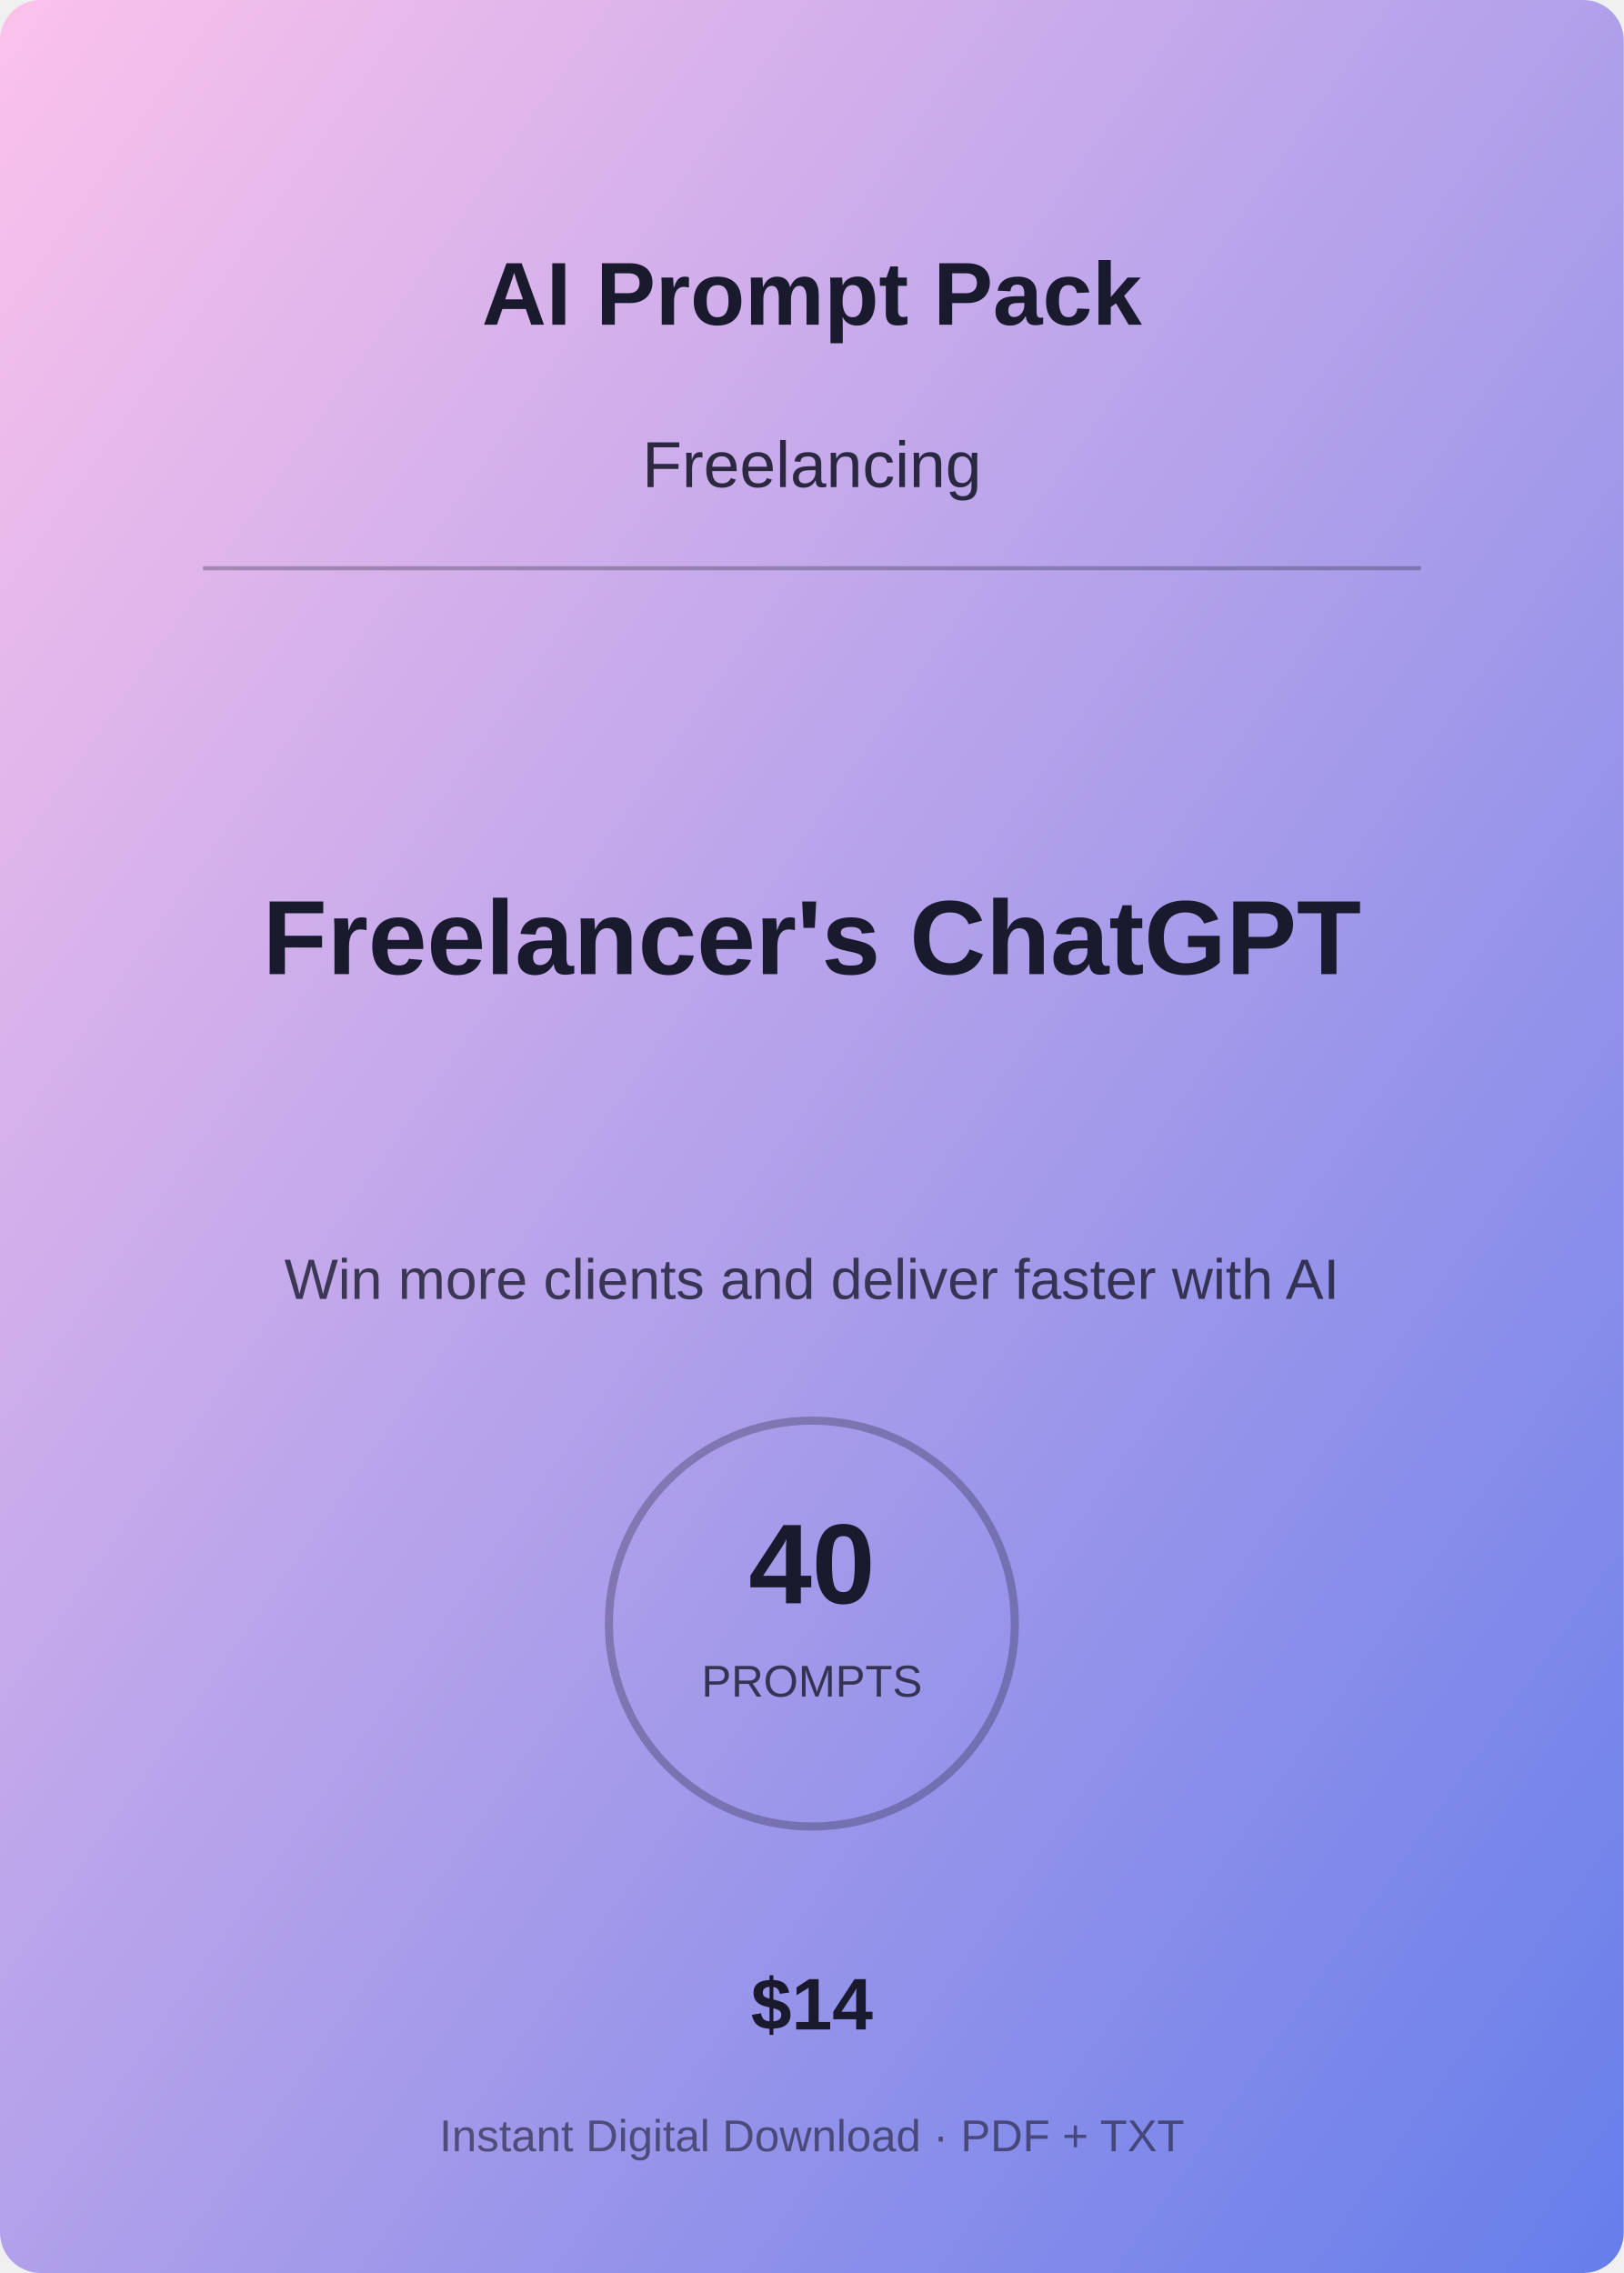
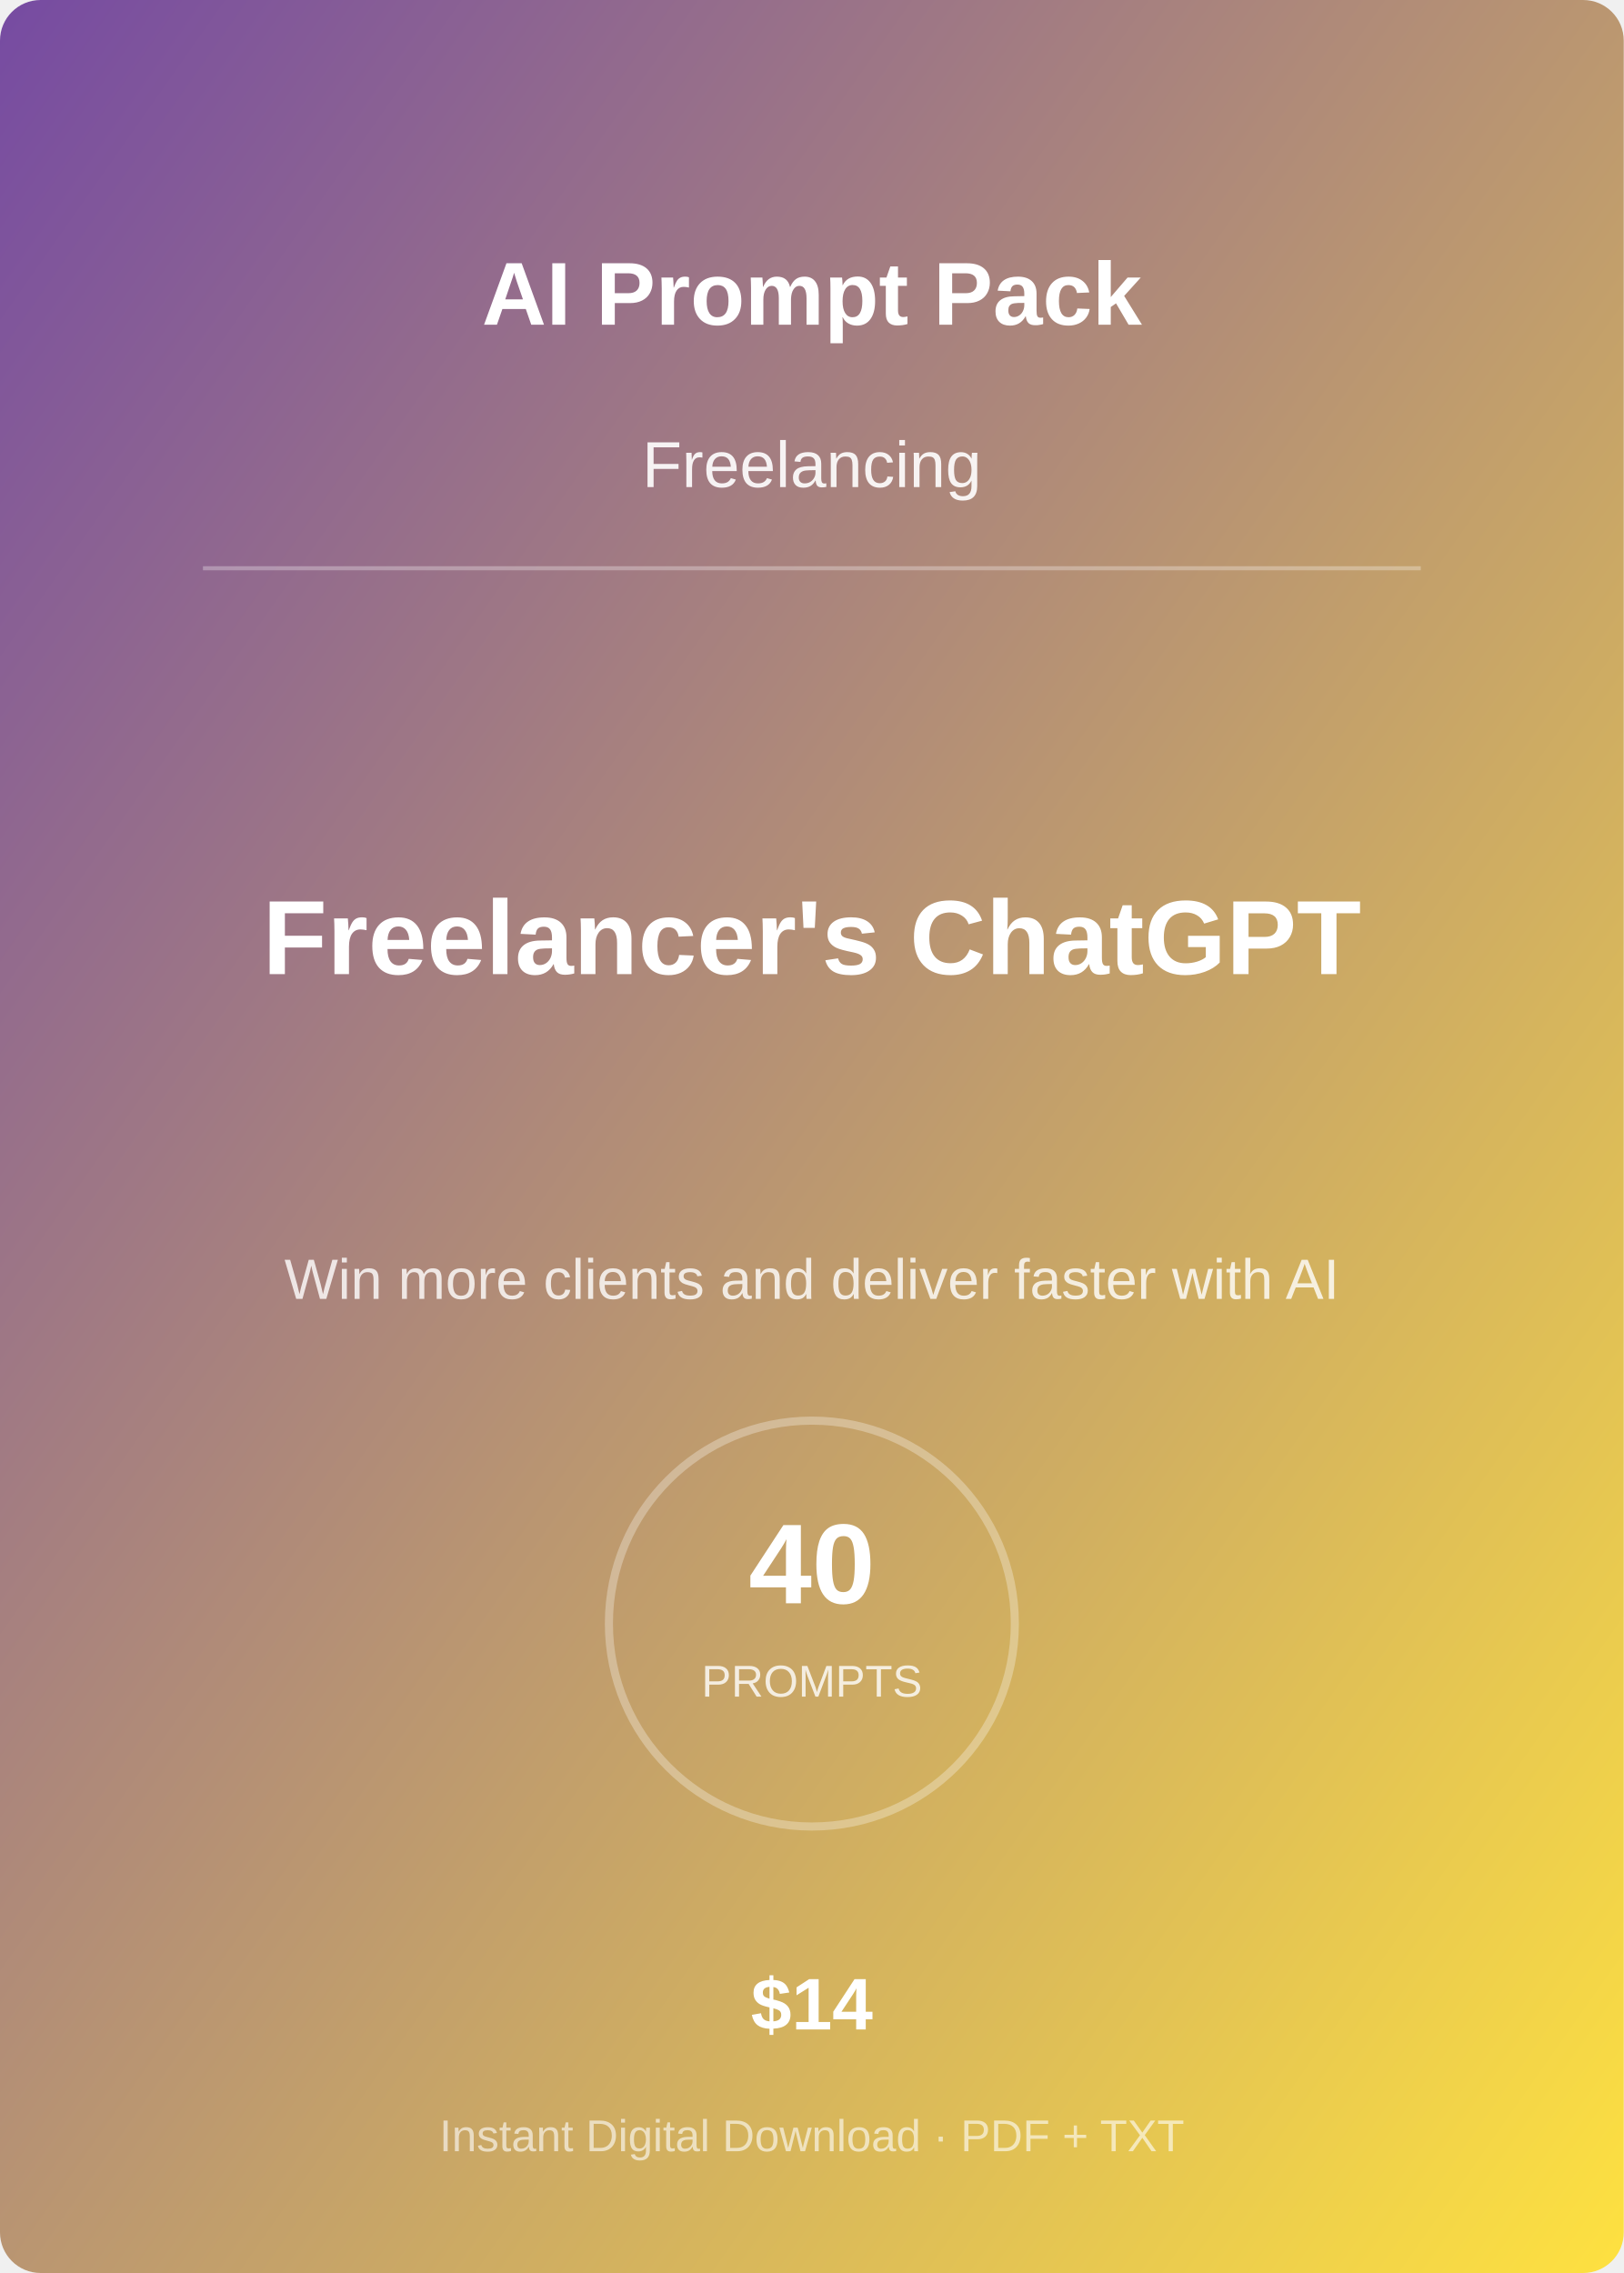
<svg xmlns="http://www.w3.org/2000/svg" viewBox="0 0 400 560">
  <defs>
    <linearGradient id="bg" x1="0%" y1="0%" x2="100%" y2="100%">
-       <stop offset="0%" style="stop-color:#fbc2eb" />
-       <stop offset="100%" style="stop-color:#667eea" />
+       <stop offset="0%" style="stop-color:#764ba2" />
+       <stop offset="100%" style="stop-color:#fee140" />
    </linearGradient>
  </defs>
  <rect width="400" height="560" fill="url(#bg)" rx="10" />
-   <text x="200" y="80" text-anchor="middle" font-family="Arial,sans-serif" font-size="22" font-weight="bold" fill="#1a1a2e">AI Prompt Pack</text>
-   <text x="200" y="120" text-anchor="middle" font-family="Arial,sans-serif" font-size="16" fill="#1a1a2e" opacity="0.9">Freelancing</text>
-   <line x1="50" y1="140" x2="350" y2="140" stroke="#1a1a2e" stroke-width="1" opacity="0.3" />
-   <text x="200" y="240" text-anchor="middle" font-family="Arial,sans-serif" font-size="26" font-weight="bold" fill="#1a1a2e">Freelancer's ChatGPT</text>
-   <text x="200" y="320" text-anchor="middle" font-family="Arial,sans-serif" font-size="14" fill="#1a1a2e" opacity="0.8">Win more clients and deliver faster with AI</text>
-   <circle cx="200" cy="400" r="50" fill="none" stroke="#1a1a2e" stroke-width="2" opacity="0.3" />
-   <text x="200" y="395" text-anchor="middle" font-family="Arial,sans-serif" font-size="28" font-weight="bold" fill="#1a1a2e">40</text>
-   <text x="200" y="418" text-anchor="middle" font-family="Arial,sans-serif" font-size="11" fill="#1a1a2e" opacity="0.8">PROMPTS</text>
-   <text x="200" y="500" text-anchor="middle" font-family="Arial,sans-serif" font-size="18" font-weight="bold" fill="#1a1a2e">$14</text>
-   <text x="200" y="530" text-anchor="middle" font-family="Arial,sans-serif" font-size="11" fill="#1a1a2e" opacity="0.6">Instant Digital Download · PDF + TXT</text>
+   <text x="200" y="80" text-anchor="middle" font-family="Arial,sans-serif" font-size="22" font-weight="bold" fill="#fff">AI Prompt Pack</text>
+   <text x="200" y="120" text-anchor="middle" font-family="Arial,sans-serif" font-size="16" fill="#fff" opacity="0.9">Freelancing</text>
+   <line x1="50" y1="140" x2="350" y2="140" stroke="#fff" stroke-width="1" opacity="0.3" />
+   <text x="200" y="240" text-anchor="middle" font-family="Arial,sans-serif" font-size="26" font-weight="bold" fill="#fff">Freelancer's ChatGPT</text>
+   <text x="200" y="320" text-anchor="middle" font-family="Arial,sans-serif" font-size="14" fill="#fff" opacity="0.8">Win more clients and deliver faster with AI</text>
+   <circle cx="200" cy="400" r="50" fill="none" stroke="#fff" stroke-width="2" opacity="0.3" />
+   <text x="200" y="395" text-anchor="middle" font-family="Arial,sans-serif" font-size="28" font-weight="bold" fill="#fff">40</text>
+   <text x="200" y="418" text-anchor="middle" font-family="Arial,sans-serif" font-size="11" fill="#fff" opacity="0.8">PROMPTS</text>
+   <text x="200" y="500" text-anchor="middle" font-family="Arial,sans-serif" font-size="18" font-weight="bold" fill="#fff">$14</text>
+   <text x="200" y="530" text-anchor="middle" font-family="Arial,sans-serif" font-size="11" fill="#fff" opacity="0.6">Instant Digital Download · PDF + TXT</text>
</svg>
